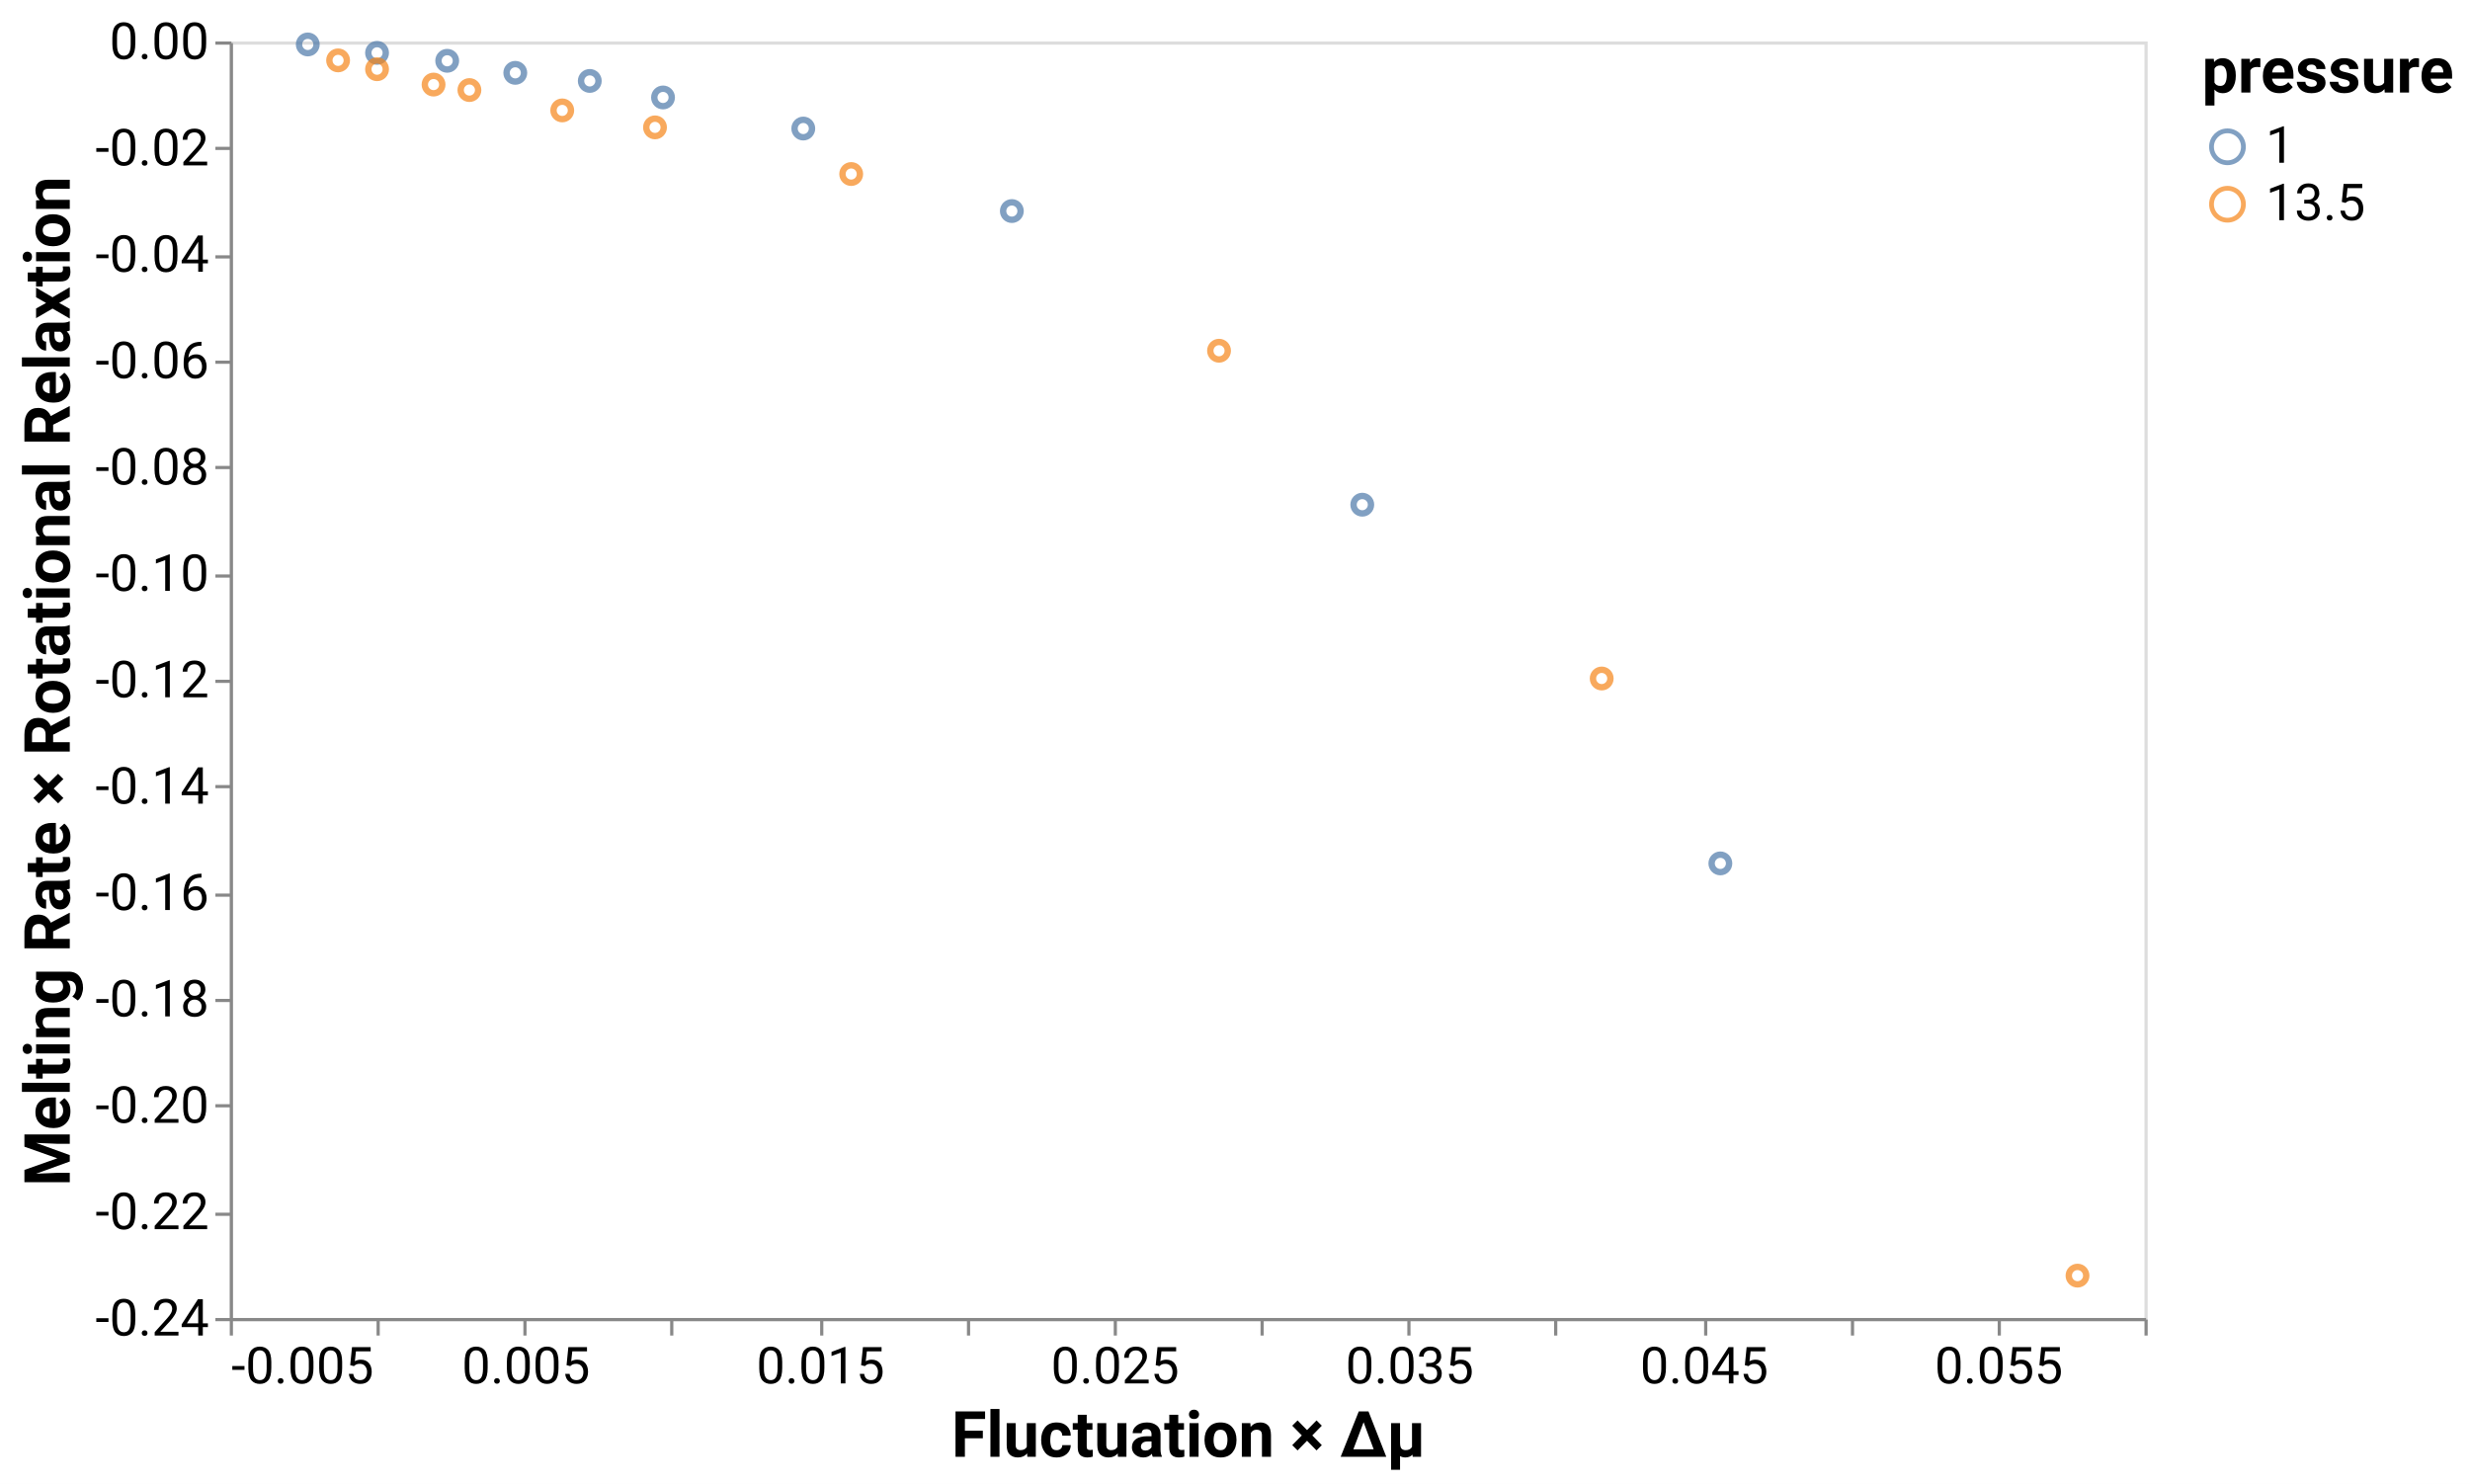
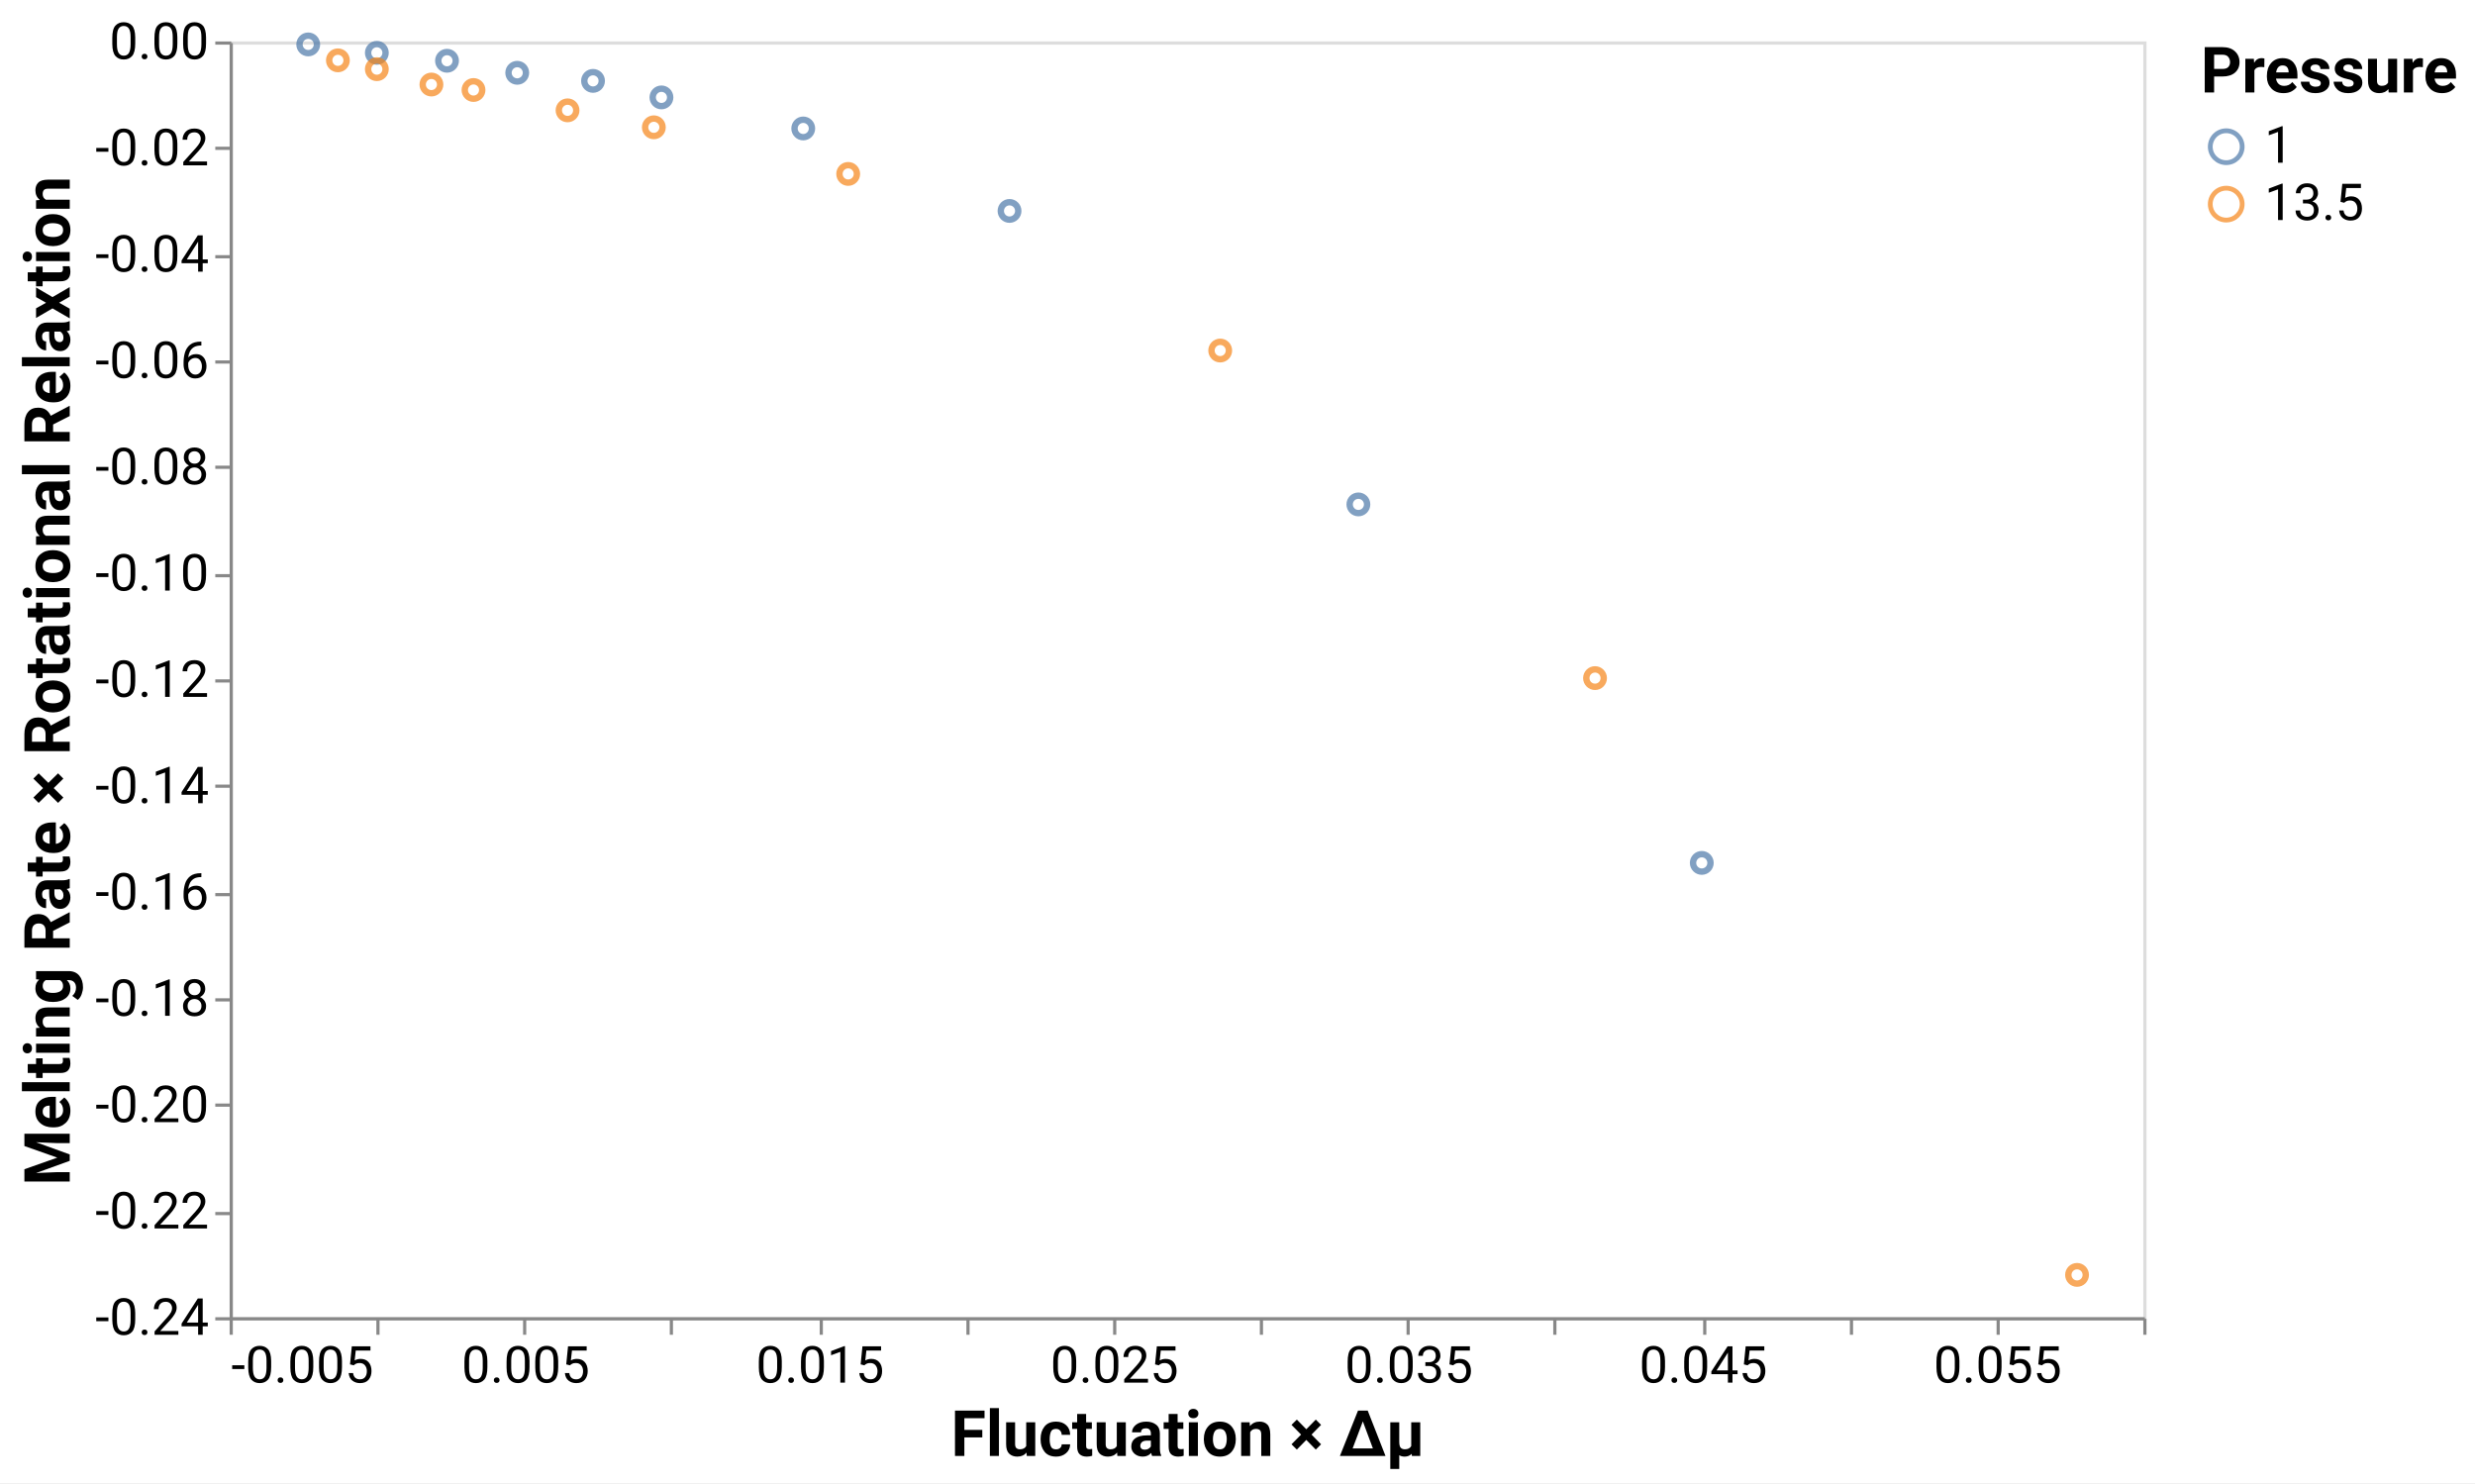
- <svg xmlns="http://www.w3.org/2000/svg" class="marks" width="774" height="465" viewBox="0 0 774 465" version="1.1">
-   <rect width="774" height="465" style="fill: white;" />
+ <svg xmlns="http://www.w3.org/2000/svg" class="marks" width="776" height="465" viewBox="0 0 776 465" version="1.1">
+   <rect width="776" height="465" style="fill: white;" />
  <g transform="translate(72,13)">
    <g class="mark-group role-frame root">
      <g transform="translate(0,0)">
        <path class="background" d="M0.5,0.5h600v400h-600Z" style="fill: none; stroke: #ddd;" />
        <g>
          <g class="mark-group role-axis">
            <g transform="translate(0.5,400.5)">
              <path class="background" d="M0,0h0v0h0Z" style="pointer-events: none; fill: none;" />
              <g>
                <g class="mark-rule role-axis-tick" style="pointer-events: none;">
                  <line transform="translate(0,0)" x2="0" y2="5" style="fill: none; stroke: #888; stroke-width: 1; opacity: 1;" />
                  <line transform="translate(46,0)" x2="0" y2="5" style="fill: none; stroke: #888; stroke-width: 1; opacity: 1;" />
                  <line transform="translate(92,0)" x2="0" y2="5" style="fill: none; stroke: #888; stroke-width: 1; opacity: 1;" />
                  <line transform="translate(138,0)" x2="0" y2="5" style="fill: none; stroke: #888; stroke-width: 1; opacity: 1;" />
                  <line transform="translate(185,0)" x2="0" y2="5" style="fill: none; stroke: #888; stroke-width: 1; opacity: 1;" />
                  <line transform="translate(231,0)" x2="0" y2="5" style="fill: none; stroke: #888; stroke-width: 1; opacity: 1;" />
                  <line transform="translate(277,0)" x2="0" y2="5" style="fill: none; stroke: #888; stroke-width: 1; opacity: 1;" />
                  <line transform="translate(323,0)" x2="0" y2="5" style="fill: none; stroke: #888; stroke-width: 1; opacity: 1;" />
                  <line transform="translate(369,0)" x2="0" y2="5" style="fill: none; stroke: #888; stroke-width: 1; opacity: 1;" />
                  <line transform="translate(415,0)" x2="0" y2="5" style="fill: none; stroke: #888; stroke-width: 1; opacity: 1;" />
                  <line transform="translate(462,0)" x2="0" y2="5" style="fill: none; stroke: #888; stroke-width: 1; opacity: 1;" />
                  <line transform="translate(508,0)" x2="0" y2="5" style="fill: none; stroke: #888; stroke-width: 1; opacity: 1;" />
                  <line transform="translate(554,0)" x2="0" y2="5" style="fill: none; stroke: #888; stroke-width: 1; opacity: 1;" />
                  <line transform="translate(600,0)" x2="0" y2="5" style="fill: none; stroke: #888; stroke-width: 1; opacity: 1;" />
                </g>
                <g class="mark-text role-axis-label" style="pointer-events: none;">
                  <text text-anchor="start" transform="translate(0,20)" style="font-family: Roboto; font-size: 16px; fill: #000; opacity: 1;">-0.005</text>
                  <text text-anchor="middle" transform="translate(46.15385,20)" style="font-family: Roboto; font-size: 16px; fill: #000; opacity: 0;">0.000</text>
                  <text text-anchor="middle" transform="translate(92.30769,20)" style="font-family: Roboto; font-size: 16px; fill: #000; opacity: 1;">0.005</text>
                  <text text-anchor="middle" transform="translate(138.4615,20)" style="font-family: Roboto; font-size: 16px; fill: #000; opacity: 0;">0.010</text>
                  <text text-anchor="middle" transform="translate(184.6154,20)" style="font-family: Roboto; font-size: 16px; fill: #000; opacity: 1;">0.015</text>
                  <text text-anchor="middle" transform="translate(230.7692,20)" style="font-family: Roboto; font-size: 16px; fill: #000; opacity: 0;">0.020</text>
                  <text text-anchor="middle" transform="translate(276.9231,20)" style="font-family: Roboto; font-size: 16px; fill: #000; opacity: 1;">0.025</text>
                  <text text-anchor="middle" transform="translate(323.0769,20)" style="font-family: Roboto; font-size: 16px; fill: #000; opacity: 0;">0.030</text>
                  <text text-anchor="middle" transform="translate(369.2308,20)" style="font-family: Roboto; font-size: 16px; fill: #000; opacity: 1;">0.035</text>
                  <text text-anchor="middle" transform="translate(415.3846,20)" style="font-family: Roboto; font-size: 16px; fill: #000; opacity: 0;">0.040</text>
                  <text text-anchor="middle" transform="translate(461.5385,20)" style="font-family: Roboto; font-size: 16px; fill: #000; opacity: 1;">0.045</text>
                  <text text-anchor="middle" transform="translate(507.6923,20)" style="font-family: Roboto; font-size: 16px; fill: #000; opacity: 0;">0.050</text>
                  <text text-anchor="middle" transform="translate(553.8462,20)" style="font-family: Roboto; font-size: 16px; fill: #000; opacity: 1;">0.055</text>
                  <text text-anchor="end" transform="translate(600,20)" style="font-family: Roboto; font-size: 16px; fill: #000; opacity: 0;">0.060</text>
                </g>
                <g class="mark-rule role-axis-domain" style="pointer-events: none;">
                  <line transform="translate(0,0)" x2="600" y2="0" style="fill: none; stroke: #888; stroke-width: 1; opacity: 1;" />
                </g>
                <g class="mark-text role-axis-title" style="pointer-events: none;">
                  <text text-anchor="middle" transform="translate(300,43)" style="font-family: Roboto; font-size: 20px; font-weight: bold; fill: #000; opacity: 1;">Fluctuation × Δμ</text>
                </g>
              </g>
              <path class="foreground" d="" style="pointer-events: none; display: none; fill: none;" />
            </g>
          </g>
          <g class="mark-group role-axis">
            <g transform="translate(0.5,0.5)">
              <path class="background" d="M0,0h0v0h0Z" style="pointer-events: none; fill: none;" />
              <g>
                <g class="mark-rule role-axis-tick" style="pointer-events: none;">
                  <line transform="translate(0,400)" x2="-5" y2="0" style="fill: none; stroke: #888; stroke-width: 1; opacity: 1;" />
                  <line transform="translate(0,367)" x2="-5" y2="0" style="fill: none; stroke: #888; stroke-width: 1; opacity: 1;" />
                  <line transform="translate(0,333)" x2="-5" y2="0" style="fill: none; stroke: #888; stroke-width: 1; opacity: 1;" />
                  <line transform="translate(0,300)" x2="-5" y2="0" style="fill: none; stroke: #888; stroke-width: 1; opacity: 1;" />
                  <line transform="translate(0,267)" x2="-5" y2="0" style="fill: none; stroke: #888; stroke-width: 1; opacity: 1;" />
                  <line transform="translate(0,233)" x2="-5" y2="0" style="fill: none; stroke: #888; stroke-width: 1; opacity: 1;" />
                  <line transform="translate(0,200)" x2="-5" y2="0" style="fill: none; stroke: #888; stroke-width: 1; opacity: 1;" />
                  <line transform="translate(0,167)" x2="-5" y2="0" style="fill: none; stroke: #888; stroke-width: 1; opacity: 1;" />
                  <line transform="translate(0,133)" x2="-5" y2="0" style="fill: none; stroke: #888; stroke-width: 1; opacity: 1;" />
                  <line transform="translate(0,100)" x2="-5" y2="0" style="fill: none; stroke: #888; stroke-width: 1; opacity: 1;" />
                  <line transform="translate(0,67)" x2="-5" y2="0" style="fill: none; stroke: #888; stroke-width: 1; opacity: 1;" />
                  <line transform="translate(0,33)" x2="-5" y2="0" style="fill: none; stroke: #888; stroke-width: 1; opacity: 1;" />
                  <line transform="translate(0,0)" x2="-5" y2="0" style="fill: none; stroke: #888; stroke-width: 1; opacity: 1;" />
                </g>
                <g class="mark-text role-axis-label" style="pointer-events: none;">
                  <text text-anchor="end" transform="translate(-7,405)" style="font-family: Roboto; font-size: 16px; fill: #000; opacity: 1;">-0.24</text>
                  <text text-anchor="end" transform="translate(-7,371.6667)" style="font-family: Roboto; font-size: 16px; fill: #000; opacity: 1;">-0.22</text>
                  <text text-anchor="end" transform="translate(-7,338.3333)" style="font-family: Roboto; font-size: 16px; fill: #000; opacity: 1;">-0.20</text>
                  <text text-anchor="end" transform="translate(-7,305)" style="font-family: Roboto; font-size: 16px; fill: #000; opacity: 1;">-0.18</text>
                  <text text-anchor="end" transform="translate(-7,271.6667)" style="font-family: Roboto; font-size: 16px; fill: #000; opacity: 1;">-0.16</text>
                  <text text-anchor="end" transform="translate(-7,238.3333)" style="font-family: Roboto; font-size: 16px; fill: #000; opacity: 1;">-0.14</text>
                  <text text-anchor="end" transform="translate(-7,205)" style="font-family: Roboto; font-size: 16px; fill: #000; opacity: 1;">-0.12</text>
                  <text text-anchor="end" transform="translate(-7,171.6667)" style="font-family: Roboto; font-size: 16px; fill: #000; opacity: 1;">-0.10</text>
                  <text text-anchor="end" transform="translate(-7,138.3333)" style="font-family: Roboto; font-size: 16px; fill: #000; opacity: 1;">-0.08</text>
                  <text text-anchor="end" transform="translate(-7,105)" style="font-family: Roboto; font-size: 16px; fill: #000; opacity: 1;">-0.06</text>
                  <text text-anchor="end" transform="translate(-7,71.66667)" style="font-family: Roboto; font-size: 16px; fill: #000; opacity: 1;">-0.04</text>
                  <text text-anchor="end" transform="translate(-7,38.33333)" style="font-family: Roboto; font-size: 16px; fill: #000; opacity: 1;">-0.02</text>
                  <text text-anchor="end" transform="translate(-7,5)" style="font-family: Roboto; font-size: 16px; fill: #000; opacity: 1;">0.00</text>
                </g>
                <g class="mark-rule role-axis-domain" style="pointer-events: none;">
                  <line transform="translate(0,400)" x2="0" y2="-400" style="fill: none; stroke: #888; stroke-width: 1; opacity: 1;" />
                </g>
                <g class="mark-text role-axis-title" style="pointer-events: none;">
                  <text text-anchor="middle" transform="translate(-46.63334,200) rotate(-90) translate(0,-4)" style="font-family: Roboto; font-size: 20px; font-weight: bold; fill: #000; opacity: 1;">Melting Rate × Rotational Relaxtion</text>
                </g>
              </g>
              <path class="foreground" d="" style="pointer-events: none; display: none; fill: none;" />
            </g>
          </g>
          <g class="mark-symbol role-mark marks">
-             <path transform="translate(24.44388,0.9281089)" d="M2.739,0A2.739,2.739,0,1,1,-2.739,0A2.739,2.739,0,1,1,2.739,0" style="fill: none; stroke: #4c78a8; stroke-width: 2; opacity: 0.7;" />
+             <path transform="translate(24.639,0.9281089)" d="M2.739,0A2.739,2.739,0,1,1,-2.739,0A2.739,2.739,0,1,1,2.739,0" style="fill: none; stroke: #4c78a8; stroke-width: 2; opacity: 0.7;" />
            <path transform="translate(46.15385,3.559871)" d="M2.739,0A2.739,2.739,0,1,1,-2.739,0A2.739,2.739,0,1,1,2.739,0" style="fill: none; stroke: #4c78a8; stroke-width: 2; opacity: 0.7;" />
-             <path transform="translate(68.13539,6.050245)" d="M2.739,0A2.739,2.739,0,1,1,-2.739,0A2.739,2.739,0,1,1,2.739,0" style="fill: none; stroke: #4c78a8; stroke-width: 2; opacity: 0.7;" />
-             <path transform="translate(89.47042,9.823146)" d="M2.739,0A2.739,2.739,0,1,1,-2.739,0A2.739,2.739,0,1,1,2.739,0" style="fill: none; stroke: #4c78a8; stroke-width: 2; opacity: 0.7;" />
-             <path transform="translate(112.8123,12.35839)" d="M2.739,0A2.739,2.739,0,1,1,-2.739,0A2.739,2.739,0,1,1,2.739,0" style="fill: none; stroke: #4c78a8; stroke-width: 2; opacity: 0.7;" />
-             <path transform="translate(135.7647,17.53953)" d="M2.739,0A2.739,2.739,0,1,1,-2.739,0A2.739,2.739,0,1,1,2.739,0" style="fill: none; stroke: #4c78a8; stroke-width: 2; opacity: 0.7;" />
-             <path transform="translate(179.7144,27.27691)" d="M2.739,0A2.739,2.739,0,1,1,-2.739,0A2.739,2.739,0,1,1,2.739,0" style="fill: none; stroke: #4c78a8; stroke-width: 2; opacity: 0.7;" />
-             <path transform="translate(245.0734,53.13505)" d="M2.739,0A2.739,2.739,0,1,1,-2.739,0A2.739,2.739,0,1,1,2.739,0" style="fill: none; stroke: #4c78a8; stroke-width: 2; opacity: 0.7;" />
-             <path transform="translate(354.8833,145.1501)" d="M2.739,0A2.739,2.739,0,1,1,-2.739,0A2.739,2.739,0,1,1,2.739,0" style="fill: none; stroke: #4c78a8; stroke-width: 2; opacity: 0.7;" />
-             <path transform="translate(467.0942,257.5495)" d="M2.739,0A2.739,2.739,0,1,1,-2.739,0A2.739,2.739,0,1,1,2.739,0" style="fill: none; stroke: #4c78a8; stroke-width: 2; opacity: 0.7;" />
-             <path transform="translate(33.94474,5.919148)" d="M2.739,0A2.739,2.739,0,1,1,-2.739,0A2.739,2.739,0,1,1,2.739,0" style="fill: none; stroke: #f58518; stroke-width: 2; opacity: 0.7;" />
+             <path transform="translate(68.15561,6.050245)" d="M2.739,0A2.739,2.739,0,1,1,-2.739,0A2.739,2.739,0,1,1,2.739,0" style="fill: none; stroke: #4c78a8; stroke-width: 2; opacity: 0.7;" />
+             <path transform="translate(90.17087,9.823146)" d="M2.739,0A2.739,2.739,0,1,1,-2.739,0A2.739,2.739,0,1,1,2.739,0" style="fill: none; stroke: #4c78a8; stroke-width: 2; opacity: 0.7;" />
+             <path transform="translate(113.9349,12.35839)" d="M2.739,0A2.739,2.739,0,1,1,-2.739,0A2.739,2.739,0,1,1,2.739,0" style="fill: none; stroke: #4c78a8; stroke-width: 2; opacity: 0.7;" />
+             <path transform="translate(135.3864,17.53953)" d="M2.739,0A2.739,2.739,0,1,1,-2.739,0A2.739,2.739,0,1,1,2.739,0" style="fill: none; stroke: #4c78a8; stroke-width: 2; opacity: 0.7;" />
+             <path transform="translate(179.8446,27.27691)" d="M2.739,0A2.739,2.739,0,1,1,-2.739,0A2.739,2.739,0,1,1,2.739,0" style="fill: none; stroke: #4c78a8; stroke-width: 2; opacity: 0.7;" />
+             <path transform="translate(244.5222,53.13505)" d="M2.739,0A2.739,2.739,0,1,1,-2.739,0A2.739,2.739,0,1,1,2.739,0" style="fill: none; stroke: #4c78a8; stroke-width: 2; opacity: 0.7;" />
+             <path transform="translate(353.901,145.1501)" d="M2.739,0A2.739,2.739,0,1,1,-2.739,0A2.739,2.739,0,1,1,2.739,0" style="fill: none; stroke: #4c78a8; stroke-width: 2; opacity: 0.7;" />
+             <path transform="translate(461.5679,257.5495)" d="M2.739,0A2.739,2.739,0,1,1,-2.739,0A2.739,2.739,0,1,1,2.739,0" style="fill: none; stroke: #4c78a8; stroke-width: 2; opacity: 0.7;" />
+             <path transform="translate(33.94486,5.919148)" d="M2.739,0A2.739,2.739,0,1,1,-2.739,0A2.739,2.739,0,1,1,2.739,0" style="fill: none; stroke: #f58518; stroke-width: 2; opacity: 0.7;" />
            <path transform="translate(46.15385,8.687481)" d="M2.739,0A2.739,2.739,0,1,1,-2.739,0A2.739,2.739,0,1,1,2.739,0" style="fill: none; stroke: #f58518; stroke-width: 2; opacity: 0.7;" />
-             <path transform="translate(63.86135,13.50257)" d="M2.739,0A2.739,2.739,0,1,1,-2.739,0A2.739,2.739,0,1,1,2.739,0" style="fill: none; stroke: #f58518; stroke-width: 2; opacity: 0.7;" />
-             <path transform="translate(75.09443,15.21836)" d="M2.739,0A2.739,2.739,0,1,1,-2.739,0A2.739,2.739,0,1,1,2.739,0" style="fill: none; stroke: #f58518; stroke-width: 2; opacity: 0.7;" />
-             <path transform="translate(104.1833,21.59683)" d="M2.739,0A2.739,2.739,0,1,1,-2.739,0A2.739,2.739,0,1,1,2.739,0" style="fill: none; stroke: #f58518; stroke-width: 2; opacity: 0.7;" />
-             <path transform="translate(133.2546,26.91465)" d="M2.739,0A2.739,2.739,0,1,1,-2.739,0A2.739,2.739,0,1,1,2.739,0" style="fill: none; stroke: #f58518; stroke-width: 2; opacity: 0.7;" />
-             <path transform="translate(194.7321,41.53093)" d="M2.739,0A2.739,2.739,0,1,1,-2.739,0A2.739,2.739,0,1,1,2.739,0" style="fill: none; stroke: #f58518; stroke-width: 2; opacity: 0.7;" />
-             <path transform="translate(309.9958,96.90473)" d="M2.739,0A2.739,2.739,0,1,1,-2.739,0A2.739,2.739,0,1,1,2.739,0" style="fill: none; stroke: #f58518; stroke-width: 2; opacity: 0.7;" />
-             <path transform="translate(429.9058,199.6103)" d="M2.739,0A2.739,2.739,0,1,1,-2.739,0A2.739,2.739,0,1,1,2.739,0" style="fill: none; stroke: #f58518; stroke-width: 2; opacity: 0.7;" />
-             <path transform="translate(579.0109,386.7259)" d="M2.739,0A2.739,2.739,0,1,1,-2.739,0A2.739,2.739,0,1,1,2.739,0" style="fill: none; stroke: #f58518; stroke-width: 2; opacity: 0.7;" />
+             <path transform="translate(63.26371,13.50257)" d="M2.739,0A2.739,2.739,0,1,1,-2.739,0A2.739,2.739,0,1,1,2.739,0" style="fill: none; stroke: #f58518; stroke-width: 2; opacity: 0.7;" />
+             <path transform="translate(76.46243,15.21836)" d="M2.739,0A2.739,2.739,0,1,1,-2.739,0A2.739,2.739,0,1,1,2.739,0" style="fill: none; stroke: #f58518; stroke-width: 2; opacity: 0.7;" />
+             <path transform="translate(105.9477,21.59683)" d="M2.739,0A2.739,2.739,0,1,1,-2.739,0A2.739,2.739,0,1,1,2.739,0" style="fill: none; stroke: #f58518; stroke-width: 2; opacity: 0.7;" />
+             <path transform="translate(133.0023,26.91465)" d="M2.739,0A2.739,2.739,0,1,1,-2.739,0A2.739,2.739,0,1,1,2.739,0" style="fill: none; stroke: #f58518; stroke-width: 2; opacity: 0.7;" />
+             <path transform="translate(193.9373,41.53093)" d="M2.739,0A2.739,2.739,0,1,1,-2.739,0A2.739,2.739,0,1,1,2.739,0" style="fill: none; stroke: #f58518; stroke-width: 2; opacity: 0.7;" />
+             <path transform="translate(310.5787,96.90473)" d="M2.739,0A2.739,2.739,0,1,1,-2.739,0A2.739,2.739,0,1,1,2.739,0" style="fill: none; stroke: #f58518; stroke-width: 2; opacity: 0.7;" />
+             <path transform="translate(428.0979,199.6103)" d="M2.739,0A2.739,2.739,0,1,1,-2.739,0A2.739,2.739,0,1,1,2.739,0" style="fill: none; stroke: #f58518; stroke-width: 2; opacity: 0.7;" />
+             <path transform="translate(579.2272,386.7259)" d="M2.739,0A2.739,2.739,0,1,1,-2.739,0A2.739,2.739,0,1,1,2.739,0" style="fill: none; stroke: #f58518; stroke-width: 2; opacity: 0.7;" />
          </g>
          <g class="mark-group role-legend">
            <g transform="translate(618,0)">
-               <path class="background" d="M0,0h79v59h-79Z" style="pointer-events: none; fill: none;" />
+               <path class="background" d="M0,0h81v59h-81Z" style="pointer-events: none; fill: none;" />
              <g>
                <g class="mark-group role-legend-entry">
                  <g transform="translate(0,25)">
                    <path class="background" d="M0,0h0v0h0Z" style="pointer-events: none; fill: none;" />
                    <g>
                      <g class="mark-group role-scope">
                        <g transform="translate(0,0)">
                          <path class="background" d="M0,0h51.217v16h-51.217Z" style="pointer-events: none; fill: none; opacity: 1;" />
                          <g>
                            <g class="mark-symbol role-legend-symbol" style="pointer-events: none;">
                              <path transform="translate(8,8)" d="M5,0A5,5,0,1,1,-5,0A5,5,0,1,1,5,0" style="fill: none; stroke: #4c78a8; stroke-width: 1.5; opacity: 0.7;" />
                            </g>
                            <g class="mark-text role-legend-label" style="pointer-events: none;">
                              <text text-anchor="start" transform="translate(20,13)" style="font-family: Roboto; font-size: 16px; fill: #000; opacity: 1;">1</text>
                            </g>
                          </g>
                          <path class="foreground" d="" style="pointer-events: none; display: none; fill: none;" />
                        </g>
                        <g transform="translate(0,18)">
                          <path class="background" d="M0,0h51.217v16h-51.217Z" style="pointer-events: none; fill: none; opacity: 1;" />
                          <g>
                            <g class="mark-symbol role-legend-symbol" style="pointer-events: none;">
                              <path transform="translate(8,8)" d="M5,0A5,5,0,1,1,-5,0A5,5,0,1,1,5,0" style="fill: none; stroke: #f58518; stroke-width: 1.5; opacity: 0.7;" />
                            </g>
                            <g class="mark-text role-legend-label" style="pointer-events: none;">
                              <text text-anchor="start" transform="translate(20,13)" style="font-family: Roboto; font-size: 16px; fill: #000; opacity: 1;">13.5</text>
                            </g>
                          </g>
                          <path class="foreground" d="" style="pointer-events: none; display: none; fill: none;" />
                        </g>
                      </g>
                    </g>
                    <path class="foreground" d="" style="pointer-events: none; display: none; fill: none;" />
                  </g>
                </g>
                <g class="mark-text role-legend-title" style="pointer-events: none;">
-                   <text text-anchor="start" transform="translate(0,16)" style="font-family: Roboto; font-size: 20px; font-weight: bold; fill: #000; opacity: 1;">pressure</text>
+                   <text text-anchor="start" transform="translate(0,16)" style="font-family: Roboto; font-size: 20px; font-weight: bold; fill: #000; opacity: 1;">Pressure</text>
                </g>
              </g>
              <path class="foreground" d="" style="pointer-events: none; display: none; fill: none;" />
            </g>
          </g>
        </g>
        <path class="foreground" d="" style="display: none; fill: none;" />
      </g>
    </g>
  </g>
</svg>
